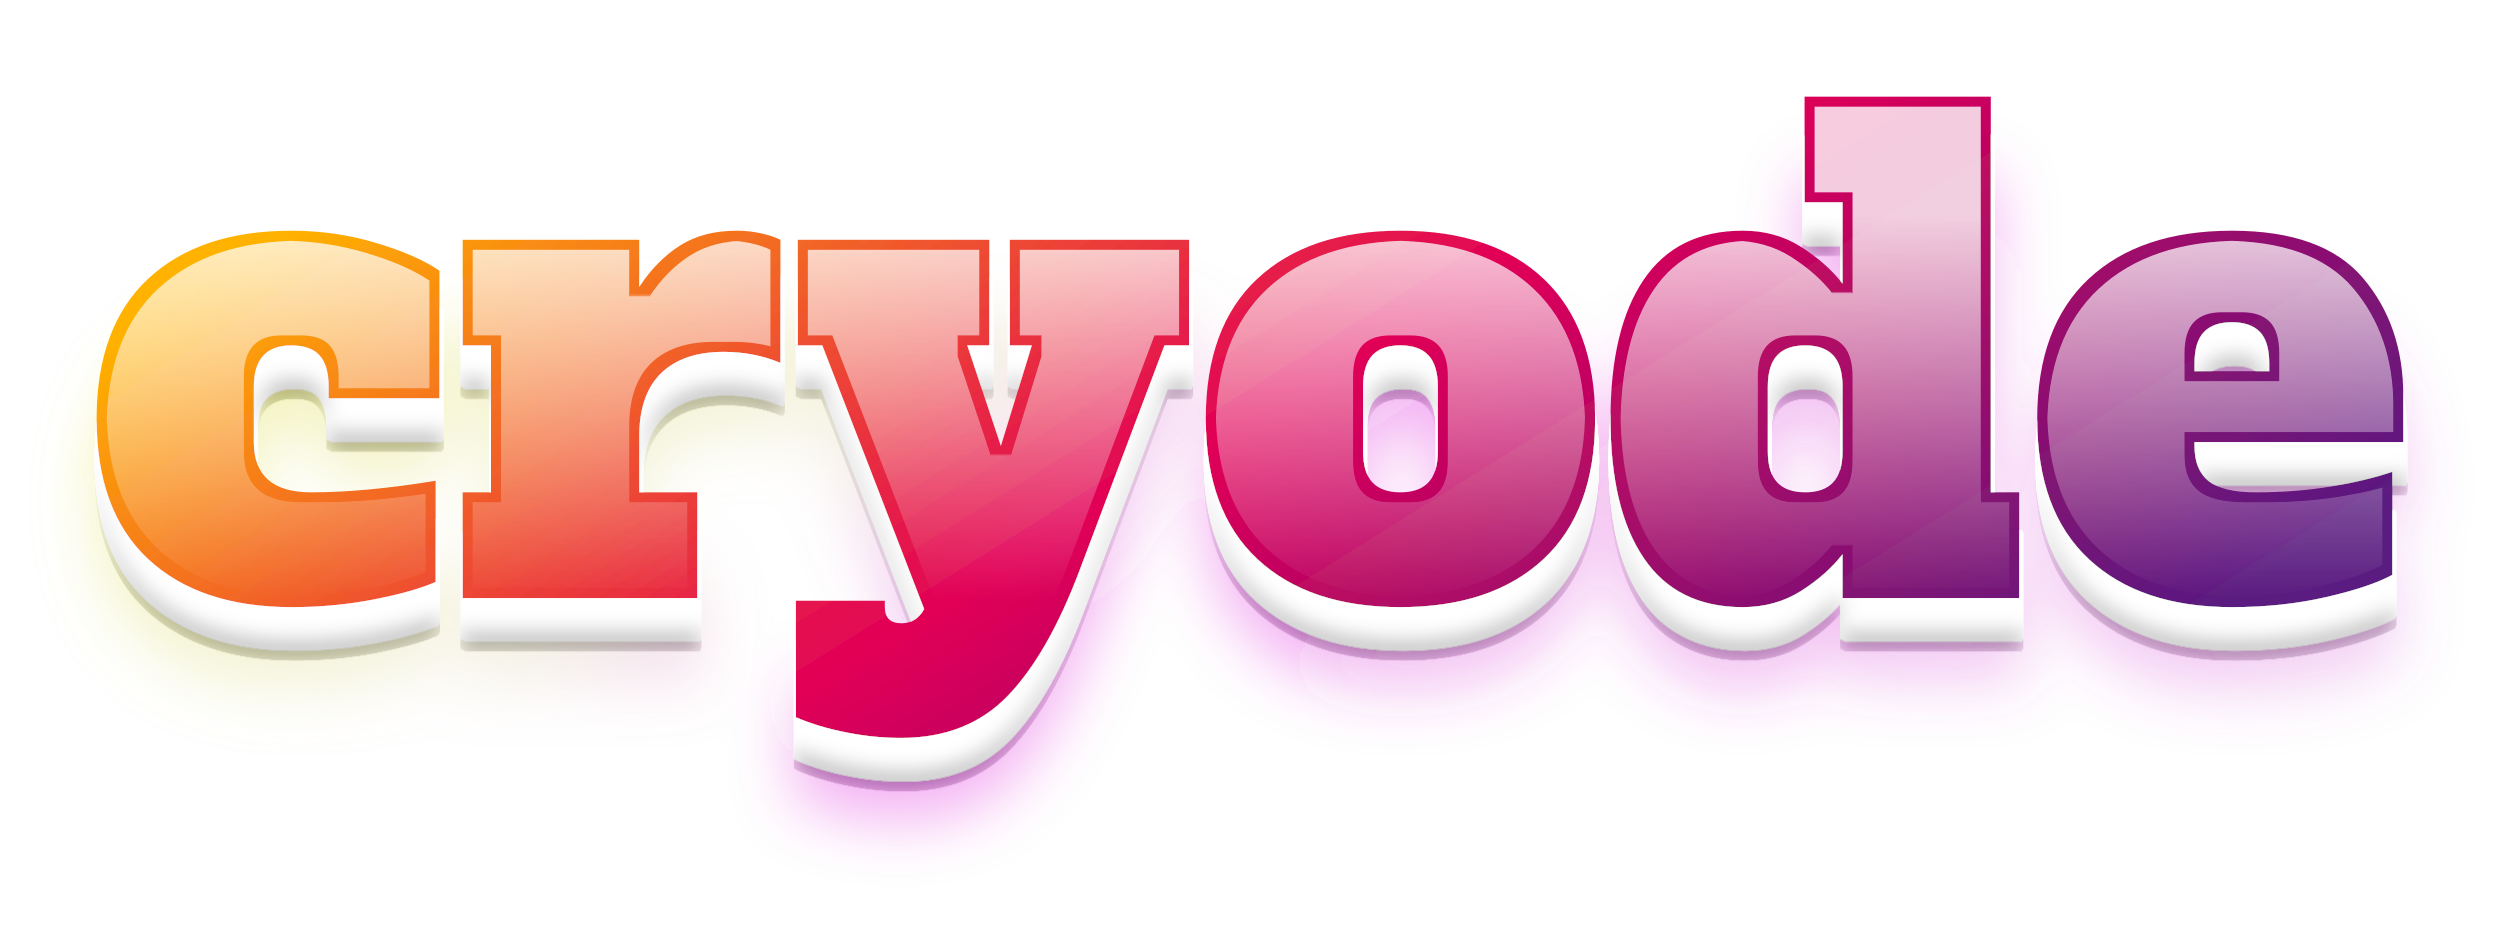
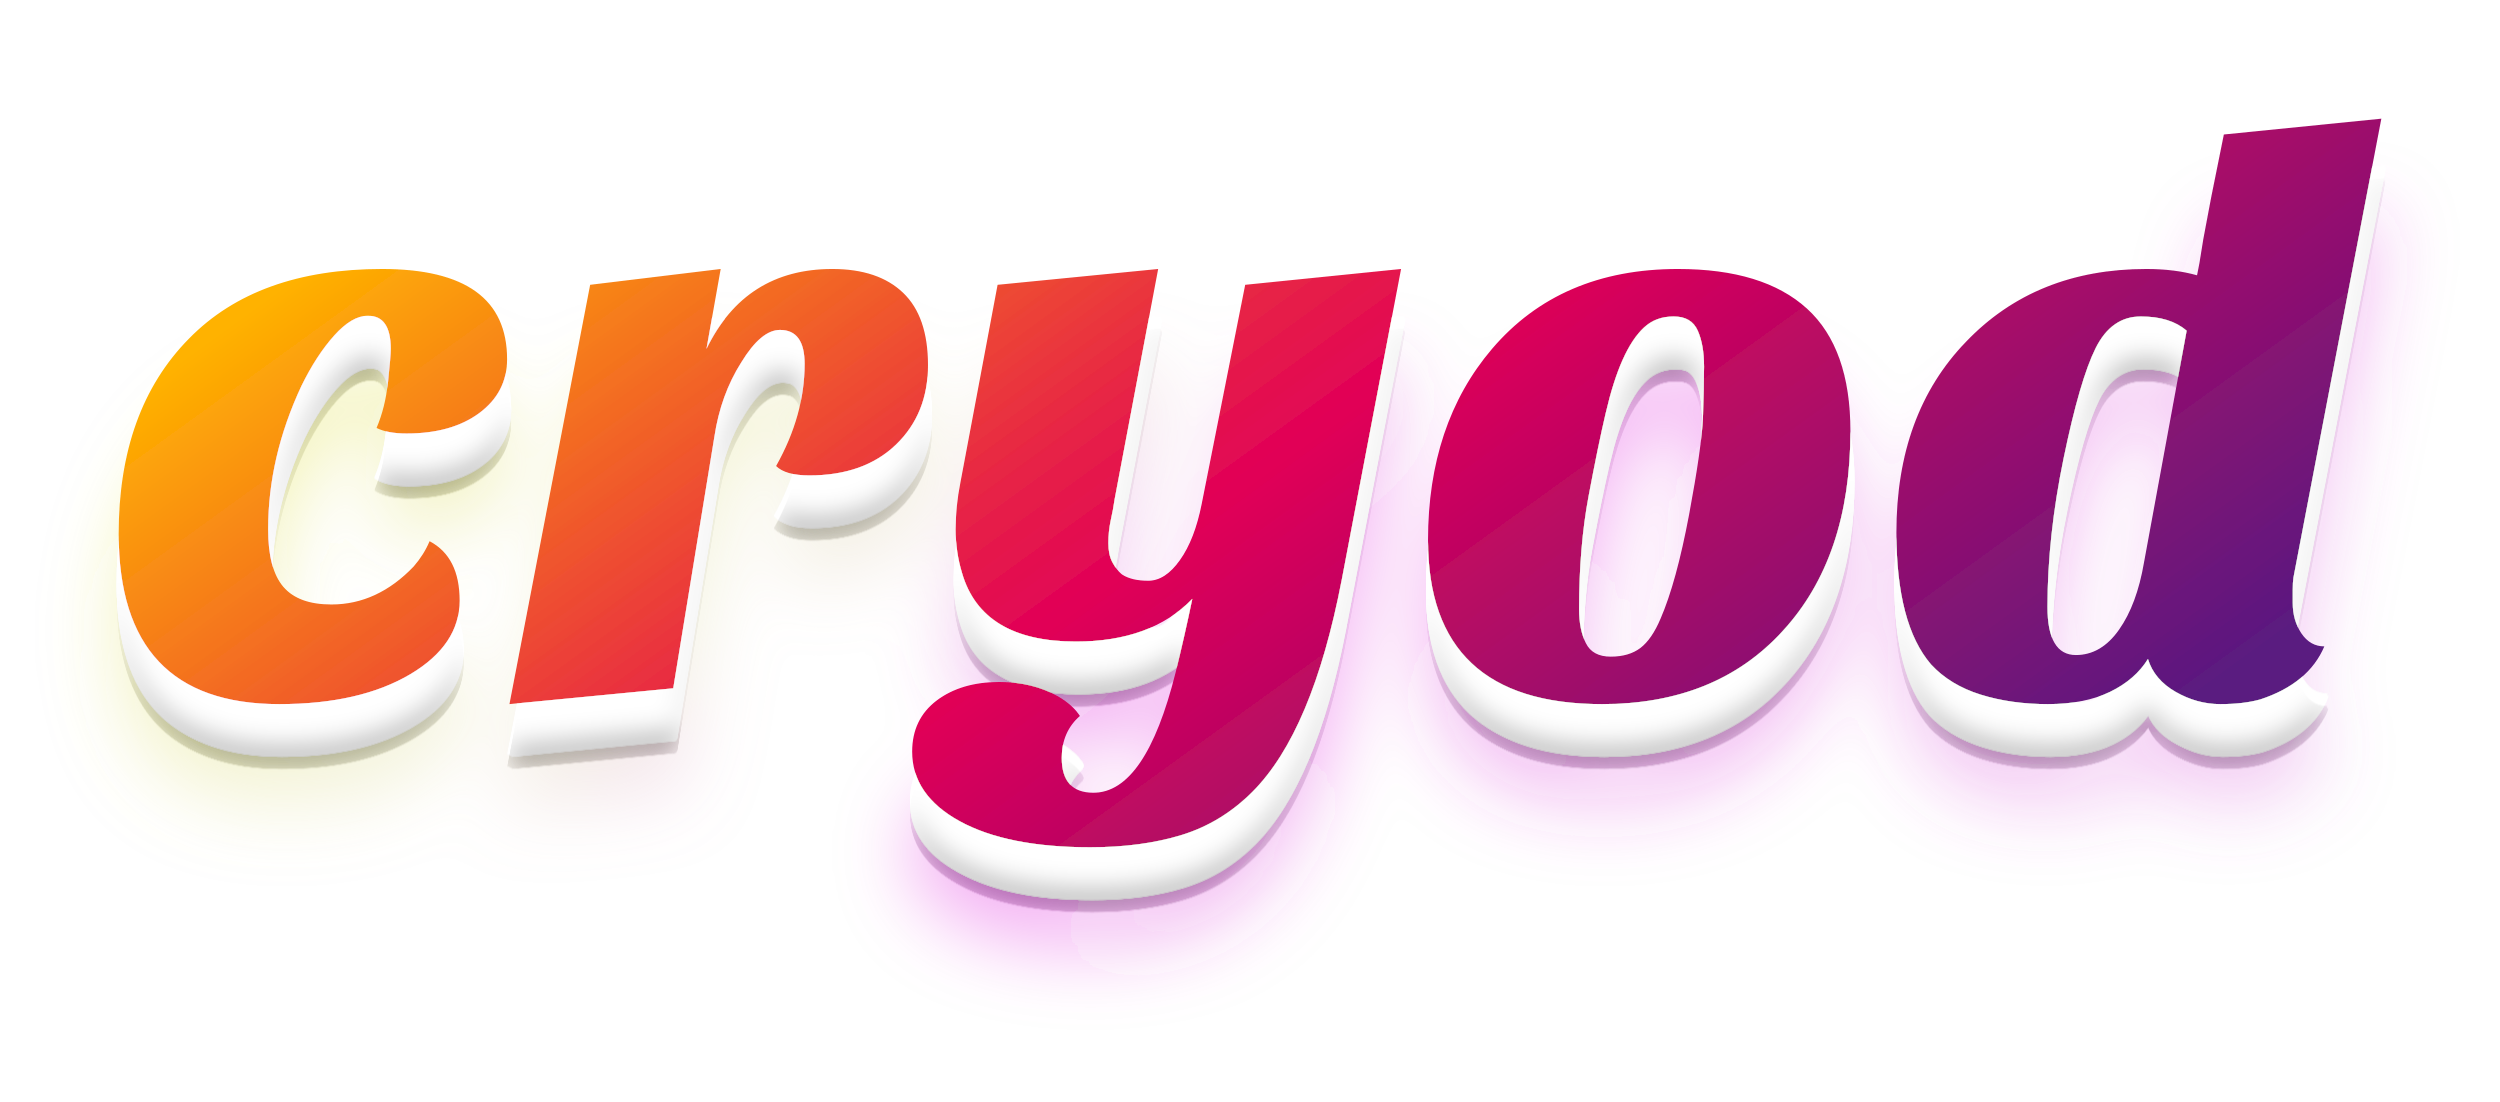
- <svg xmlns="http://www.w3.org/2000/svg" width="248.25" height="93.88" preserveAspectRatio="xMidYMid" version="1.1" viewBox="83.109 5.6 248.25 93.88">
+ <svg xmlns="http://www.w3.org/2000/svg" width="202.24" height="89.14" preserveAspectRatio="xMidYMid" version="1.1" viewBox="113.97 14 202.24 89.14">
  <defs>
-     <linearGradient id="editing-shiny-gradient" x1="5.695" x2="116.03" y1="-58.604" y2="-9.482" gradientTransform="scale(1.8965 .52727)" gradientUnits="userSpaceOnUse">
+     <linearGradient id="editing-shiny-gradient" x1="5.108" x2="99.996" y1="-50.394" y2="-8.148" gradientTransform="scale(1.7623 .56746)" gradientUnits="userSpaceOnUse">
      <stop stop-color="#ffb200" offset="0" />
      <stop stop-color="#e10057" offset=".5" />
      <stop stop-color="#5A1A80" offset="1" />
    </linearGradient>
-     <linearGradient id="editing-shiny-gradient2" x1=".475" x2=".475" y1="-94.429" y2="26.343" gradientTransform="scale(1.8965 .52727)" gradientUnits="userSpaceOnUse">
-       <stop stop-color="#fff" stop-opacity=".8" offset=".2" />
-       <stop stop-color="#fff" stop-opacity="0" offset=".8" />
-     </linearGradient>
-     <filter id="editing-shiny2" x="0" y="0" width="1" height="1">
-       <feMorphology radius="2" />
-     </filter>
-     <filter id="editing-shiny" x="-.042" y="-.151" width="1.084" height="1.474">
+     <filter id="editing-shiny" x="-.052" y="-.163" width="1.105" height="1.512">
      <feFlood flood-color="#fff" result="flood" />
      <feConvolveMatrix divisor="1" in="SourceGraphic" kernelMatrix="0 0 0 0 0 0 0 0 0 0 0 1 1 0 0 0 0 0 0 1 1 0 0 0 0 0 1 0 0 1 0 0 0 0 1 0 0 1 0 0 0 1 0 0 0 0 1 0 0 1 1 0 0 1 1 0 0 0 0 1 1 0 0 0 " order="8,8" result="conv" />
      <feOffset dx="0" dy="4" in="conv" result="offset" />
      <feComposite in="flood" in2="offset" operator="in" result="comp" />
      <feGaussianBlur in="offset" result="shadow" stdDeviation="3" />
      <feColorMatrix in="shadow" result="dark-shadow" values="0.7 0 0 0 0  0 0.7 0 0 0  0 0 0.7 0 0  0 0 0 0.3 0" />
      <feOffset dx="0" dy="4" in="dark-shadow" result="offset-shadow" />
      <feOffset dx="0" dy="2" in="conv" result="offset-2" />
      <feComposite in="offset" in2="offset-2" operator="out" result="edge-diff" />
      <feGaussianBlur in="edge-diff" result="edge-blur" stdDeviation="1" />
      <feColorMatrix in="edge-blur" result="edge-shadow" values="0 0 0 0 0  0 0 0 0 0  0 0 0 0 0  0 0 0 0.5 0" />
      <feComposite in="edge-shadow" in2="offset" operator="in" result="edge-shadow-in" />
      <feOffset dx="0" dy="1" in="edge-shadow-in" result="edge-shadow-final" />
      <feMerge result="out">
        <feMergeNode in="offset-shadow" />
        <feMergeNode in="comp" />
        <feMergeNode in="edge-shadow-final" />
        <feMergeNode in="SourceGraphic" />
      </feMerge>
    </filter>
  </defs>
-   <g transform="translate(-42.766 -41.85)" filter="url(#editing-shiny)">
-     <g transform="translate(134.57 106.84)">
-       <path d="m20.29 0.9q-9.15 0-14.27-4.77t-5.12-13.92 5.12-13.92 14.2-4.77q4.42 0 8.45 1.22 4.03 1.21 6.27 2.75v12.67h-11v-1.15q0-2.11-0.9-3.11-0.9-0.99-2.82-0.99-3.71 0-3.71 4.1v5.5q0 4.99 5.7 4.99 5.31 0 12.35-1.15v10.05q-2.18 0.96-6.11 1.73-3.94 0.77-8.16 0.77zm44.16-37.38q1.28 0 2.43 0.26 1.15 0.25 1.92 0.64v12.22q-2.62-1.09-5.63-1.09-4.03 0-6.21 2.11-2.18 2.12-2.18 6.28v5.56h5.76v10.5h-23.29v-10.5h2.81v-14.59h-2.81v-10.49h17.53v4.67q1.8-2.69 4.1-4.13t5.57-1.44zm27.13 0.9h17.8v10.49h-2.44l-8.38 22.21q-3.14 8.38-7.17 12.58-4.03 4.19-10.62 4.19-2.69 0-5.44-0.55-2.75-0.54-4.99-1.5v-11.58h8.83v0.64q0 1.6 1.66 1.6 1.47 0 2.24-1.41l-10.11-26.18h-2.43v-10.49h19.01v10.49h-2.18l3.33 9.99 3.07-9.99h-2.18zm38.79 36.48q-9.09 0-14.21-4.77t-5.12-13.92 5.12-13.92 14.21-4.77q9.21 0 14.27 4.83t5.06 13.86q0 9.15-5.12 13.92t-14.21 4.77zm0-11.4q1.85 0 2.78-0.99t0.93-3.1v-6.4q0-2.11-0.93-3.11-0.93-0.99-2.78-0.99-1.86 0-2.79 0.99-0.92 1-0.92 3.11v6.4q0 2.11 0.92 3.1 0.93 0.99 2.79 0.99zm33.98 11.4q-6.53 0-9.82-4.87-3.3-4.86-3.3-13.82t3.3-13.83q3.29-4.86 9.82-4.86 3.27 0 5.79 1.6 2.53 1.6 4.13 3.65v-8.07h-3.77v-10.49h18.49v39.29h2.82v10.5h-17.54v-4.35q-1.6 2.05-4.13 3.65-2.52 1.6-5.79 1.6zm6.21-11.4q1.86 0 2.78-0.99 0.93-0.99 0.93-3.1v-6.4q0-2.11-0.93-3.11-0.92-0.99-2.78-0.99t-2.78 0.99q-0.93 1-0.93 3.11v6.4q0 2.11 0.93 3.1 0.92 0.99 2.78 0.99zm42.37 11.4q-9.09 0-14.21-4.77t-5.12-13.92 5.12-13.92 14.21-4.77q9.02 0 13.02 4.7 4 4.71 4 11.68v4.61h-20.73v0.39q0 2.36 1.4 3.48 1.41 1.12 4.68 1.12 3.9 0 7.42-0.57 3.52-0.58 6.14-1.47v10.24q-2.24 1.21-6.56 2.2-4.32 1-9.37 1zm-3.71-23.43h7.42v-0.77q0-2.17-0.93-3.13t-2.78-0.96q-1.86 0-2.79 0.99-0.92 0.99-0.92 3.1z" fill="url(#editing-shiny-gradient)" />
-     </g>
-   </g>
-   <g transform="translate(-42.766 -41.85)" filter="url(#editing-shiny2)">
-     <g transform="translate(134.57 106.84)">
-       <path d="m20.29 0.9q-9.15 0-14.27-4.77t-5.12-13.92 5.12-13.92 14.2-4.77q4.42 0 8.45 1.22 4.03 1.21 6.27 2.75v12.67h-11v-1.15q0-2.11-0.9-3.11-0.9-0.99-2.82-0.99-3.71 0-3.71 4.1v5.5q0 4.99 5.7 4.99 5.31 0 12.35-1.15v10.05q-2.18 0.96-6.11 1.73-3.94 0.77-8.16 0.77zm44.16-37.38q1.28 0 2.43 0.26 1.15 0.25 1.92 0.64v12.22q-2.62-1.09-5.63-1.09-4.03 0-6.21 2.11-2.18 2.12-2.18 6.28v5.56h5.76v10.5h-23.29v-10.5h2.81v-14.59h-2.81v-10.49h17.53v4.67q1.8-2.69 4.1-4.13t5.57-1.44zm27.13 0.9h17.8v10.49h-2.44l-8.38 22.21q-3.14 8.38-7.17 12.58-4.03 4.19-10.62 4.19-2.69 0-5.44-0.55-2.75-0.54-4.99-1.5v-11.58h8.83v0.64q0 1.6 1.66 1.6 1.47 0 2.24-1.41l-10.11-26.18h-2.43v-10.49h19.01v10.49h-2.18l3.33 9.99 3.07-9.99h-2.18zm38.79 36.48q-9.09 0-14.21-4.77t-5.12-13.92 5.12-13.92 14.21-4.77q9.21 0 14.27 4.83t5.06 13.86q0 9.15-5.12 13.92t-14.21 4.77zm0-11.4q1.85 0 2.78-0.99t0.93-3.1v-6.4q0-2.11-0.93-3.11-0.93-0.99-2.78-0.99-1.86 0-2.79 0.99-0.92 1-0.92 3.11v6.4q0 2.11 0.92 3.1 0.93 0.99 2.79 0.99zm33.98 11.4q-6.53 0-9.82-4.87-3.3-4.86-3.3-13.82t3.3-13.83q3.29-4.86 9.82-4.86 3.27 0 5.79 1.6 2.53 1.6 4.13 3.65v-8.07h-3.77v-10.49h18.49v39.29h2.82v10.5h-17.54v-4.35q-1.6 2.05-4.13 3.65-2.52 1.6-5.79 1.6zm6.21-11.4q1.86 0 2.78-0.99 0.93-0.99 0.93-3.1v-6.4q0-2.11-0.93-3.11-0.92-0.99-2.78-0.99t-2.78 0.99q-0.93 1-0.93 3.11v6.4q0 2.11 0.93 3.1 0.92 0.99 2.78 0.99zm42.37 11.4q-9.09 0-14.21-4.77t-5.12-13.92 5.12-13.92 14.21-4.77q9.02 0 13.02 4.7 4 4.71 4 11.68v4.61h-20.73v0.39q0 2.36 1.4 3.48 1.41 1.12 4.68 1.12 3.9 0 7.42-0.57 3.52-0.58 6.14-1.47v10.24q-2.24 1.21-6.56 2.2-4.32 1-9.37 1zm-3.71-23.43h7.42v-0.77q0-2.17-0.93-3.13t-2.78-0.96q-1.86 0-2.79 0.99-0.92 0.99-0.92 3.1z" fill="url(#editing-shiny-gradient2)" />
+   <g transform="translate(-35.639 -34.79)" filter="url(#editing-shiny)">
+     <g transform="translate(158.12 104.47)">
+       <path d="m32.51-26.62q0 2.68-2.24 4.35-2.24 1.66-5.89 1.66-1.53 0-2.43-0.45 0.71-1.66 0.93-3.74t0.22-2.66q0-2.68-1.85-2.68-1.28 0-2.72 1.6t-2.66 4.09q-2.69 5.76-2.69 11.59 0 3.2 1.22 4.64t3.9 1.44q3.72 0 6.66-3.08 0.83-0.96 1.28-2.04 2.43 1.28 2.43 4.8 0 3.58-3.97 5.95-4.09 2.43-10.62 2.43-12.99 0-12.99-13.76 0-10.05 5.69-15.81 5.51-5.63 15.62-5.63t10.11 7.3zm21.76 8.64q2.31-4.1 2.31-8.26 0-2.75-1.99-2.75-1.53 0-3.13 2.62-1.67 2.63-2.18 6.02l-3.33 20.35-13.25 1.28 6.53-33.92 10.56-1.28-1.15 6.46q3.14-6.46 10.18-6.46 3.71 0 5.72 1.92 2.02 1.92 2.02 5.86 0 3.93-2.59 6.43-2.59 2.49-7.01 2.49-1.92 0-2.69-0.76zm33.67 10.75q-3.33 3.45-9.41 3.45-7.62 0-9.22-5.56-0.51-1.67-0.51-3.52 0-1.86 0.38-3.78l3.01-16 12.99-1.28-3.52 18.62q-0.12 0.84-0.32 1.73-0.19 0.9-0.19 1.83 0 0.92 0.32 1.53t0.77 0.99q0.77 0.52 2.14 0.52 1.38 0 2.56-1.67 1.19-1.66 1.76-4.54l3.52-17.73 12.61-1.28-4.8 25.15q-2.37 12.29-7.23 17.15-2.5 2.5-5.73 3.49t-7.39 0.99q-6.72 0-10.56-2.11t-3.84-5.63q0-2.62 1.98-4.13 1.99-1.5 5.06-1.5 2.69 0 4.74 1.15 1.21 0.7 1.79 1.6-1.47 1.28-1.47 3.39 0 2.82 2.56 2.82 4.22 0 6.65-9.73 0.71-2.88 1.35-5.95zm33.15 8.51q-14.08 0-14.08-13.25 0-9.41 5.18-15.49 5.51-6.46 15.04-6.46 6.91 0 10.43 3.2t3.52 9.92q0 10.24-5.5 16.19-5.38 5.89-14.59 5.89zm1.66-27.84q-0.77 1.73-1.37 4.32-0.61 2.59-1.38 6.69-0.77 4.09-0.77 9.15 0 1.66 0.55 2.75 0.54 1.09 2.01 1.09t2.4-0.7q0.93-0.71 1.63-2.37 1.28-2.95 2.31-8.42 1.02-5.47 1.12-7.84 0.09-2.37 0.09-4.13t-0.51-2.91-1.95-1.15-2.4 0.9q-0.96 0.89-1.73 2.62zm42.37-7.36q2.3 0 4.1 0.51 0.06-0.25 0.19-0.96l0.32-1.98q0.25-1.28 0.64-3.39l1.02-5.06 12.74-1.28-7.11 37.12q-0.06 0.38-0.06 1.02v1.03q0 1.41 0.7 2.46 0.71 1.06 1.86 1.06-1.28 3.01-5.18 4.29-1.35 0.38-3.24 0.38-1.88 0-3.61-0.99t-2.24-2.66q-1.03 1.67-3.07 2.66-2.05 0.99-5.03 0.99-2.97 0-5.44-0.77-2.46-0.77-4-2.43-2.81-3.26-2.81-10.69 0-9.6 5.63-15.42 5.63-5.89 14.59-5.89zm-0.45 3.84q-2.37 0-3.65 2.56t-2.59 8.9q-1.31 6.33-1.31 12.03 0 3.9 2.3 3.9 2.05 0 3.49-2.05 1.44-2.04 2.02-5.44l3.45-18.75q-1.34-1.15-3.71-1.15z" fill="url(#editing-shiny-gradient)" />
    </g>
  </g>
  <style>text {
  font-size: 64px;
  font-family: Arial Black;
  dominant-baseline: central;
  text-anchor: middle;
}</style>
</svg>
